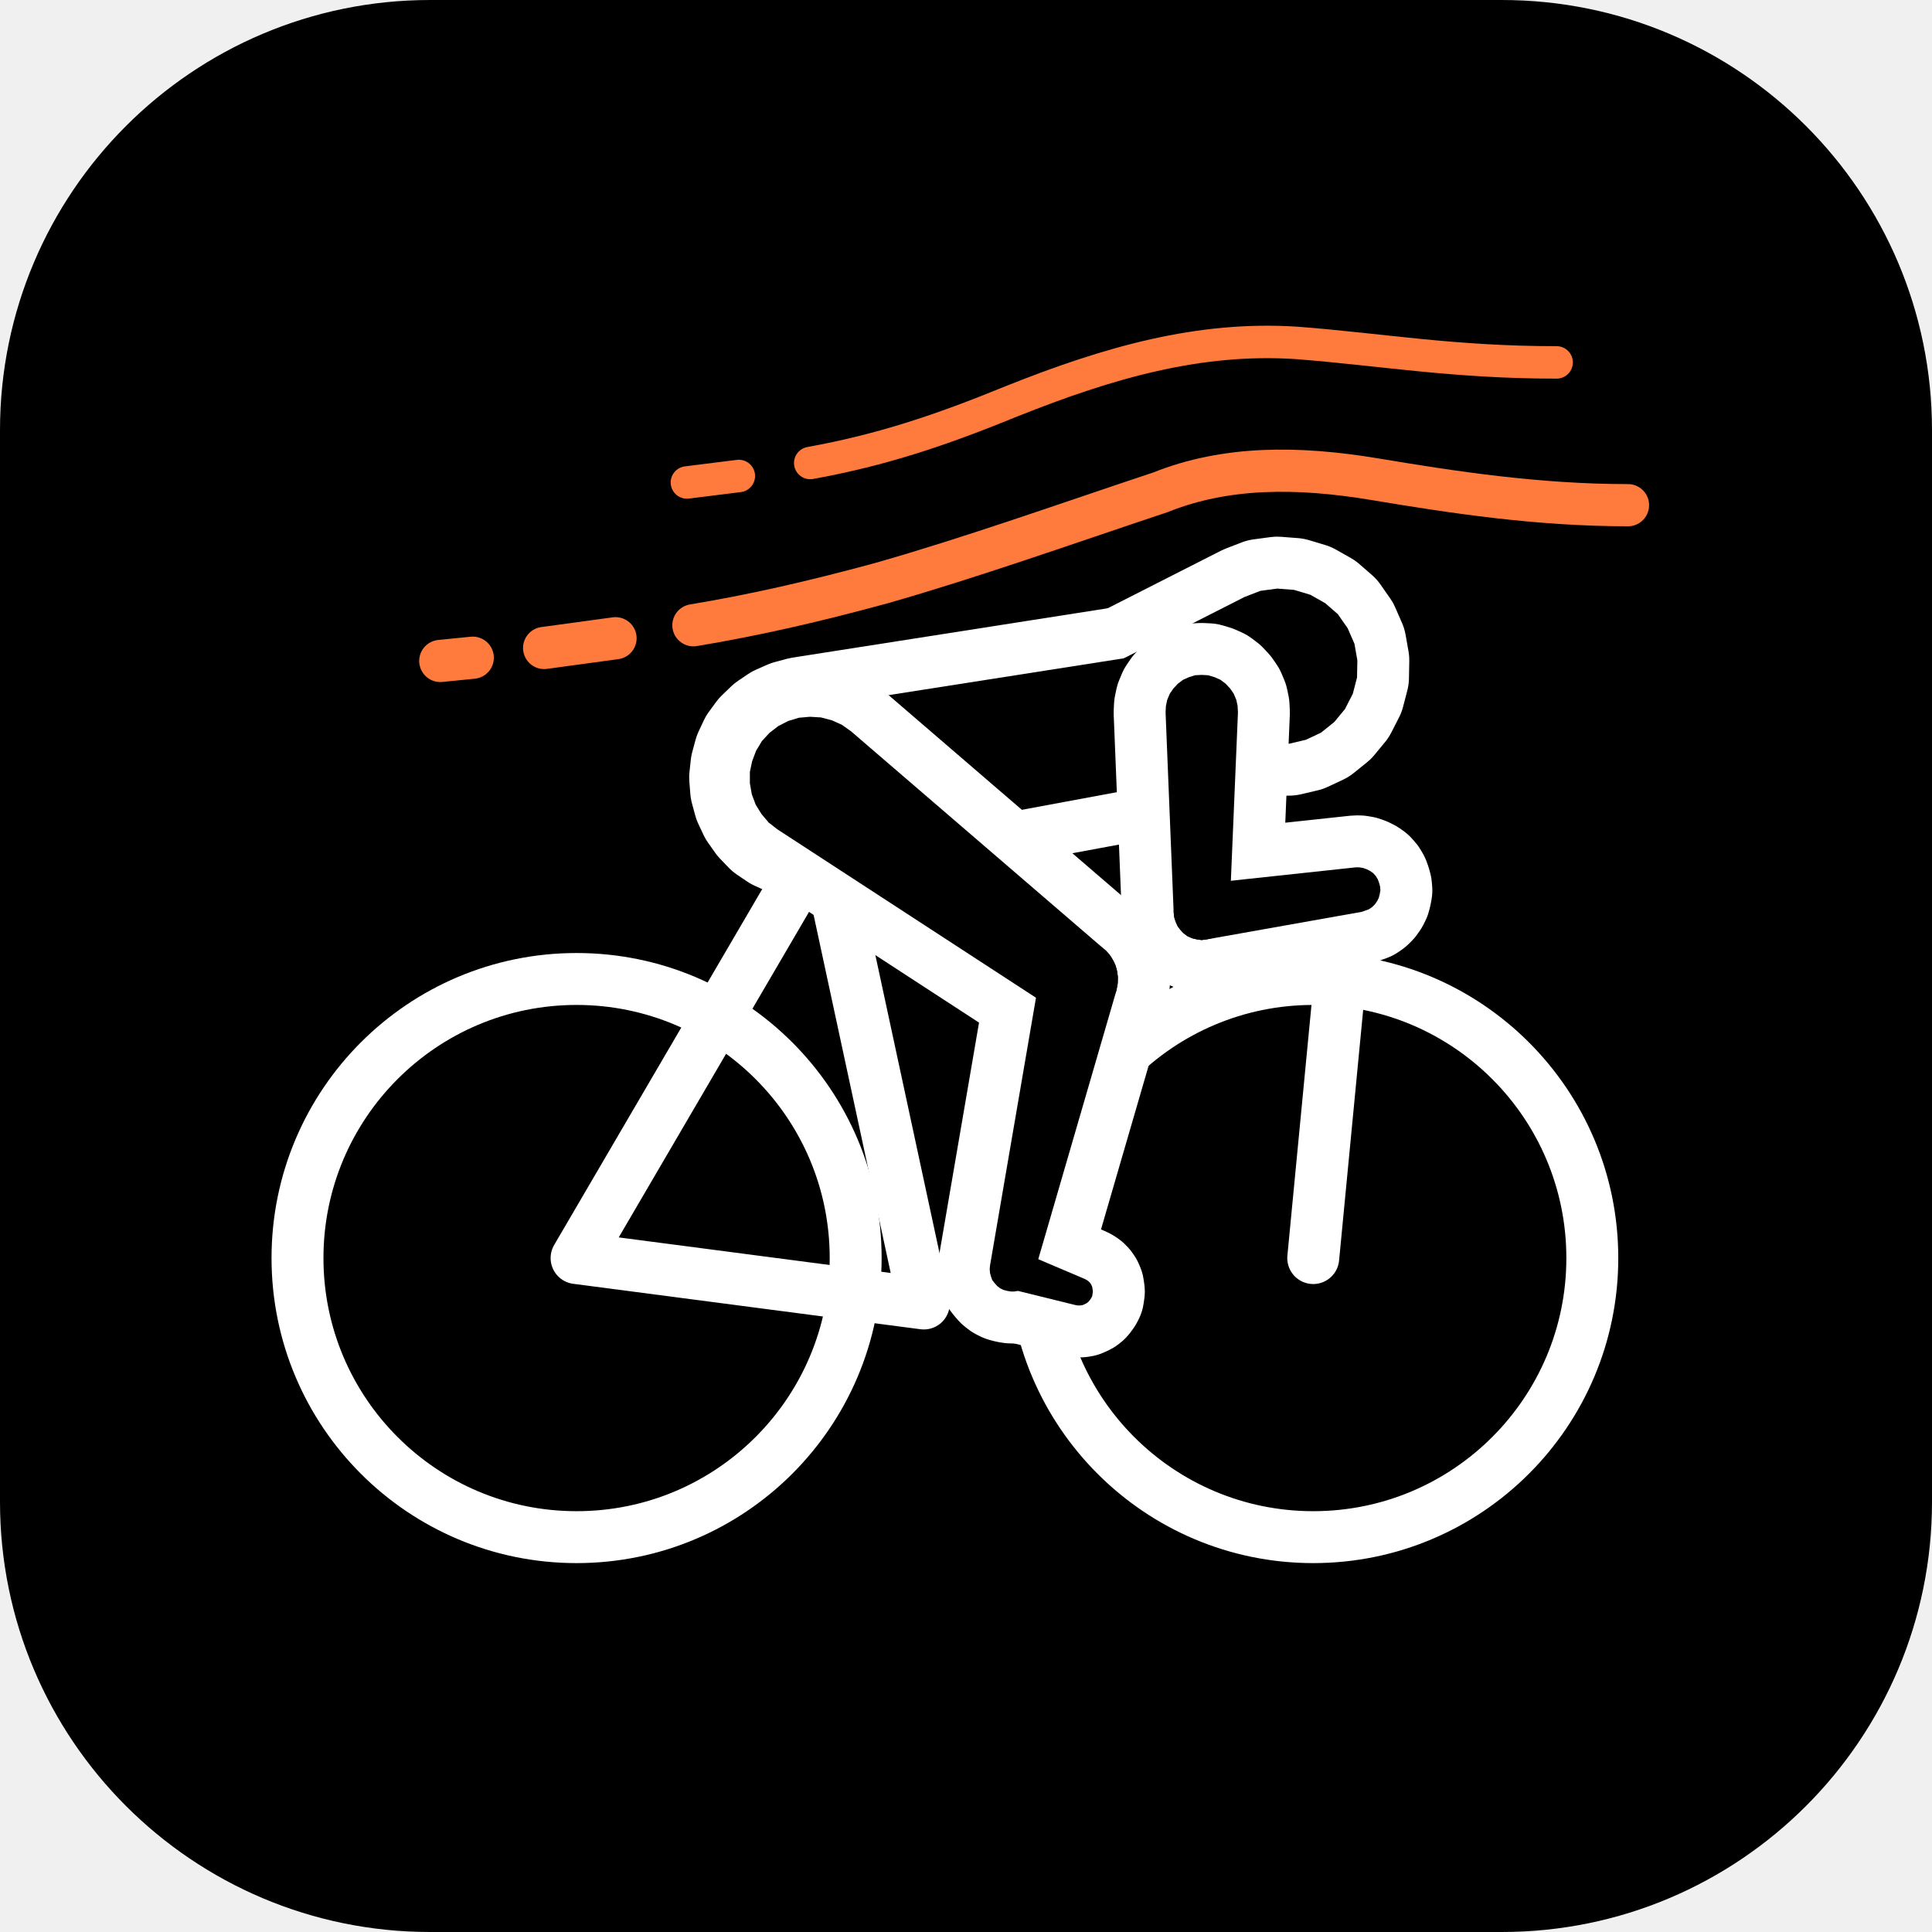
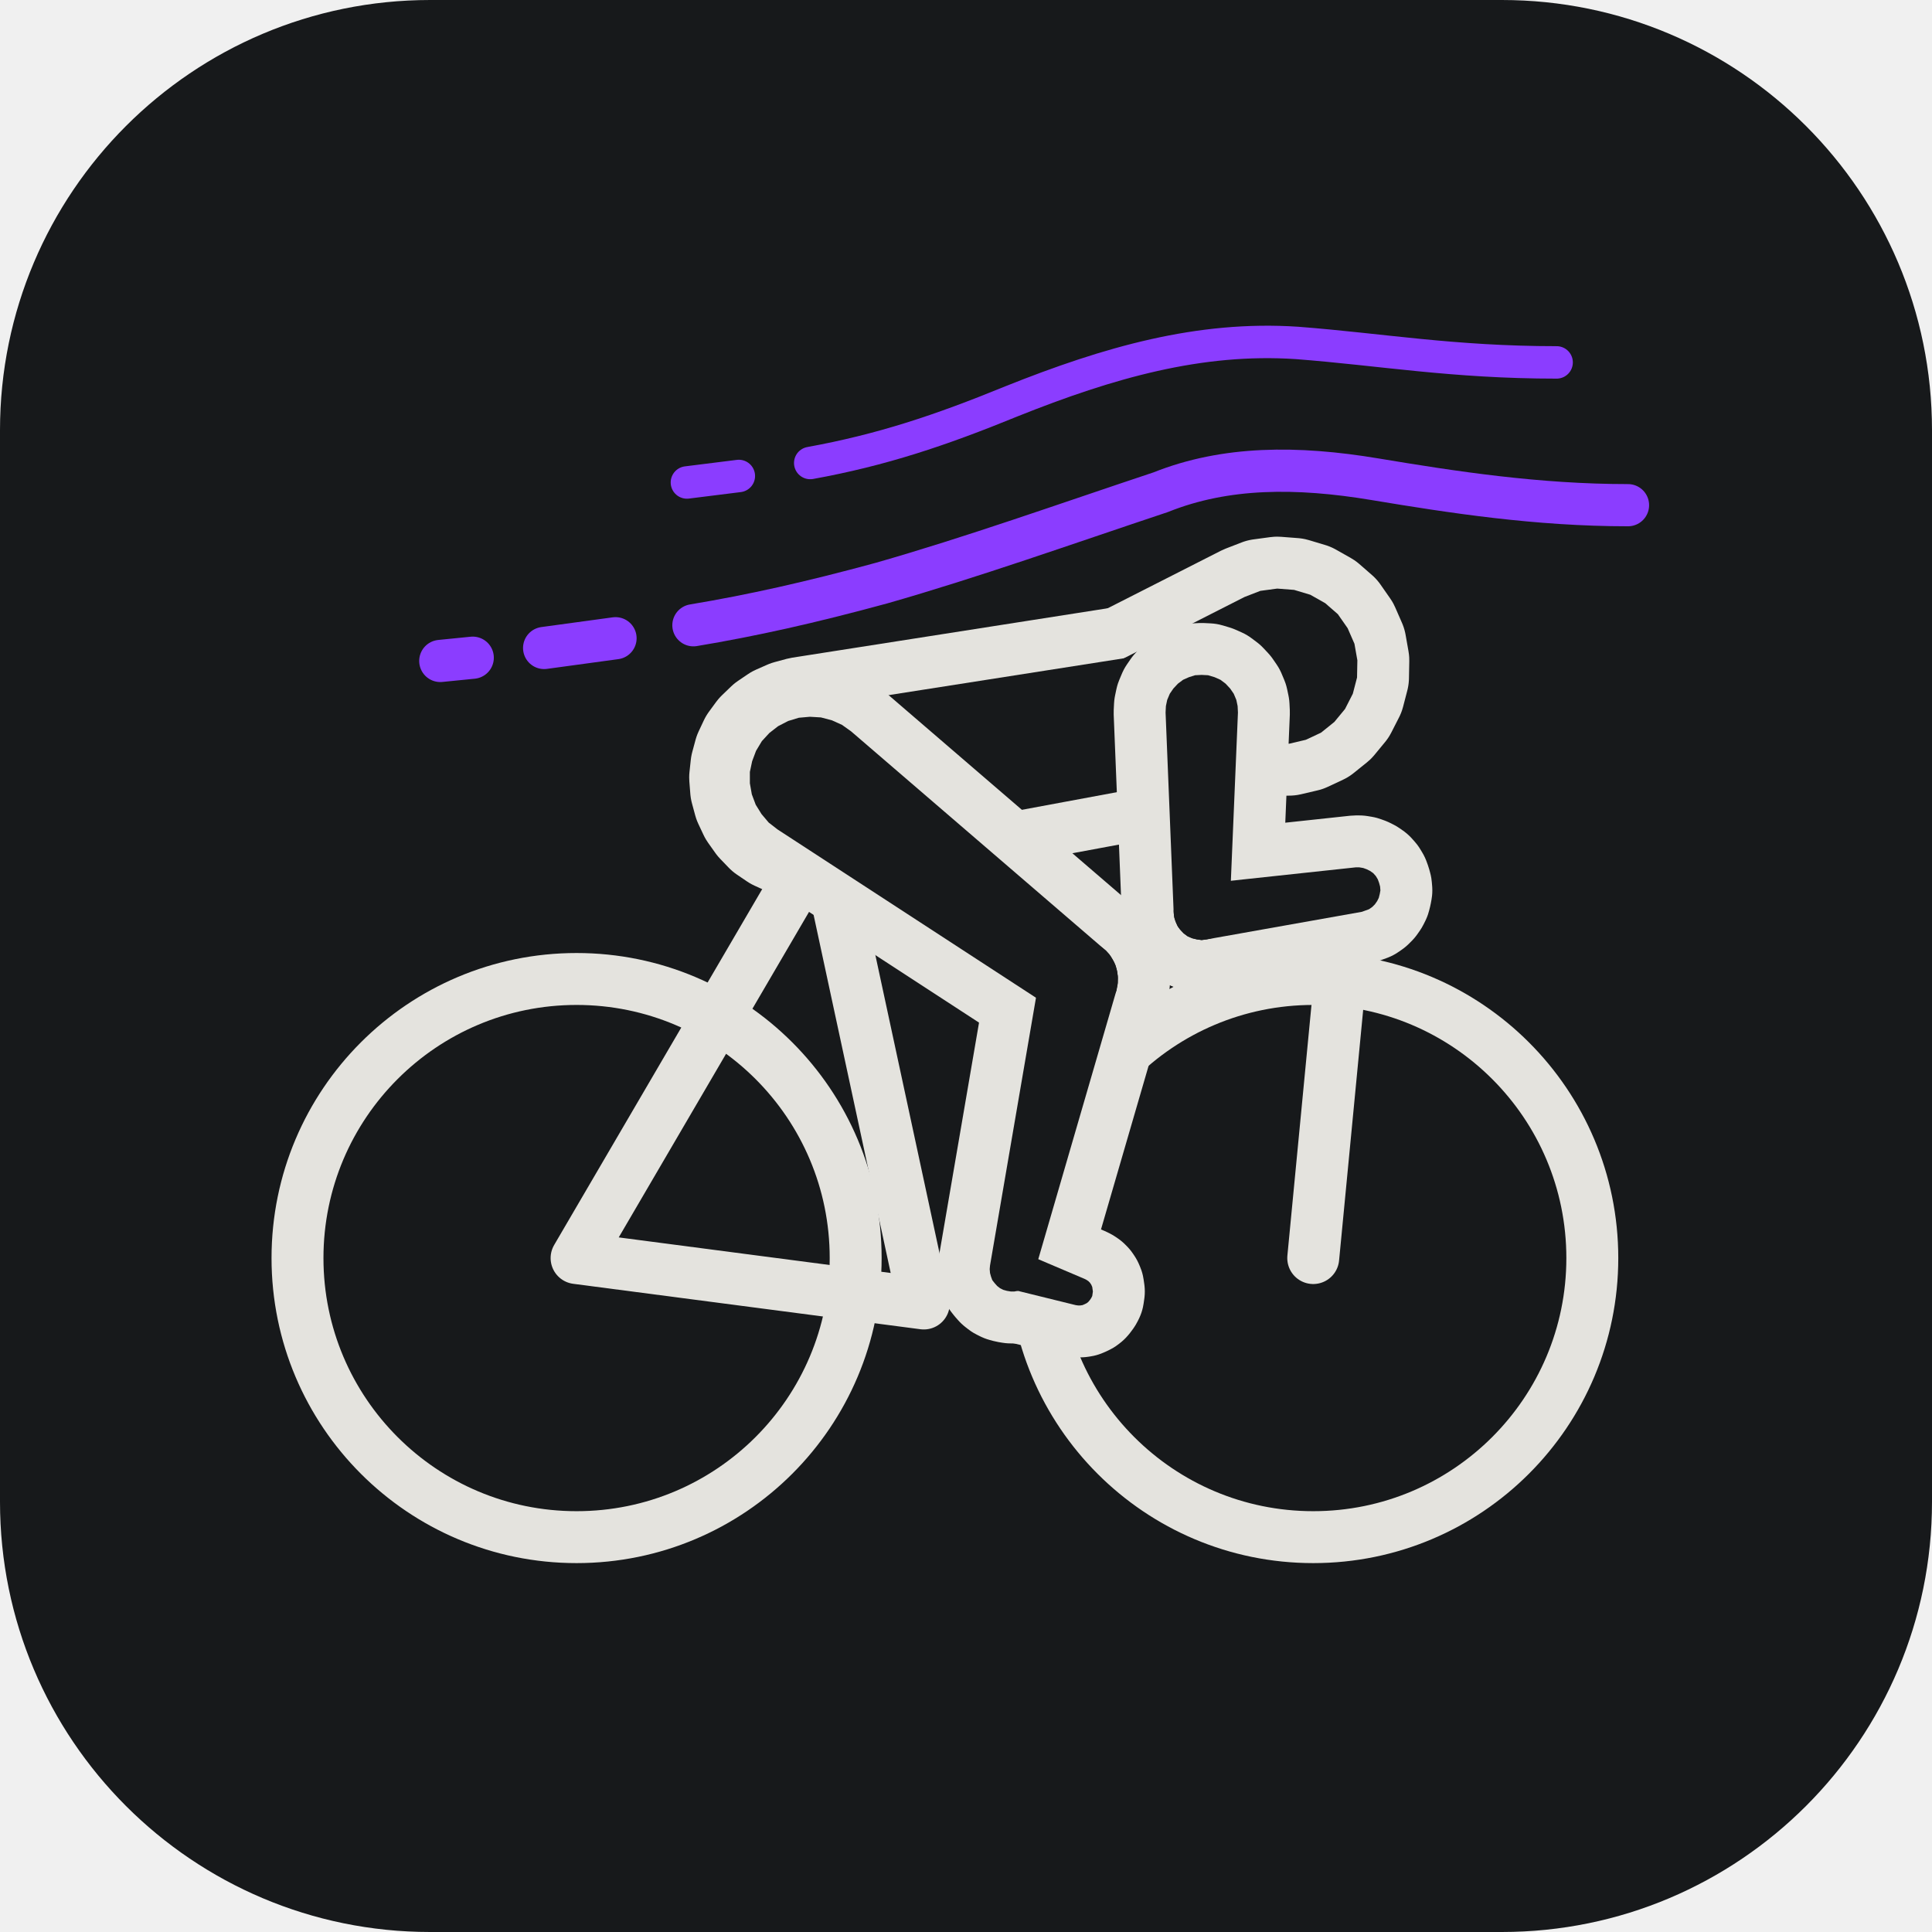
<svg xmlns="http://www.w3.org/2000/svg" viewBox="0 0 512 512" width="512" height="512">
-   <rect width="512" height="512" rx="114" fill="#000000" />
+   <rect width="512" height="512" rx="114" fill="#17191B" />
  <g transform="translate(256 256) scale(0.86) translate(-270 -240)">
-     <circle cx="150" cy="330" r="86" fill="none" stroke="#ffffff" stroke-width="16" />
-     <circle cx="377" cy="330" r="86" fill="none" stroke="#ffffff" stroke-width="16" />
-     <path d="M150 330 L257 344 L226 200 L150 330 M387 226 L377 330" fill="none" stroke="#ffffff" stroke-width="16" stroke-linecap="round" stroke-linejoin="round" />
-     <path d="M339.6 141.9 L343.0 141.7 L346.4 142.0 L349.7 143.0 L352.7 144.4 L355.5 146.4 L357.9 148.9 L359.8 151.7 L361.3 154.8 L362.1 158.1 L362.4 161.5 L362.1 164.9 L361.2 168.2 L359.8 171.3 L357.8 174.1 L355.4 176.5 L352.6 178.5 L349.5 180.0 L346.3 180.9 L226.2 203.2 L222.4 203.6 L218.6 203.3 L215.0 202.3 L211.5 200.7 L208.4 198.6 L205.8 195.9 L203.6 192.8 L202.0 189.4 L201.0 185.7 L200.7 181.9 L201.1 178.2 L202.1 174.5 L203.7 171.1 L205.9 168.1 L208.7 165.4 L211.8 163.3 L215.2 161.8 L218.9 160.8 Z" fill="#ffffff" stroke="#ffffff" stroke-width="32" stroke-linejoin="round" />
-     <path d="M355.8 126.3 L360.7 124.4 L365.9 123.7 L371.1 124.1 L376.1 125.6 L380.7 128.2 L384.6 131.6 L387.6 135.9 L389.7 140.7 L390.6 145.8 L390.5 151.1 L389.2 156.1 L386.8 160.8 L383.5 164.8 L379.4 168.1 L374.7 170.3 L369.6 171.5 L364.4 171.6 L359.2 170.5 L313.5 155.5 L313.0 155.3 L312.5 155.0 L312.1 154.7 L311.7 154.3 L311.4 153.9 L311.2 153.5 L310.9 153.0 L310.8 152.5 L310.7 152.0 L310.7 151.5 L310.8 150.9 L310.9 150.4 L311.1 150.0 L311.4 149.5 L311.7 149.1 L312.0 148.7 L312.5 148.4 L312.9 148.1 Z" fill="#ffffff" stroke="#ffffff" stroke-width="32" stroke-linejoin="round" />
-     <path d="M339.6 141.9 L343.0 141.7 L346.4 142.0 L349.7 143.0 L352.7 144.4 L355.5 146.4 L357.9 148.9 L359.8 151.7 L361.3 154.8 L362.1 158.1 L362.4 161.5 L362.1 164.9 L361.2 168.2 L359.8 171.3 L357.8 174.1 L355.4 176.5 L352.6 178.5 L349.5 180.0 L346.3 180.9 L226.2 203.2 L222.4 203.6 L218.6 203.3 L215.0 202.3 L211.5 200.7 L208.4 198.6 L205.8 195.9 L203.6 192.8 L202.0 189.4 L201.0 185.7 L200.7 181.9 L201.1 178.2 L202.1 174.5 L203.7 171.1 L205.9 168.1 L208.7 165.4 L211.8 163.3 L215.2 161.8 L218.9 160.8 Z" fill="#000000" />
-     <path d="M355.8 126.3 L360.7 124.4 L365.9 123.7 L371.1 124.1 L376.1 125.6 L380.7 128.2 L384.6 131.6 L387.6 135.9 L389.7 140.7 L390.6 145.8 L390.5 151.1 L389.2 156.1 L386.8 160.8 L383.5 164.8 L379.4 168.1 L374.7 170.3 L369.6 171.5 L364.4 171.6 L359.2 170.5 L313.5 155.5 L313.0 155.3 L312.5 155.0 L312.1 154.7 L311.7 154.3 L311.4 153.9 L311.2 153.5 L310.9 153.0 L310.8 152.5 L310.7 152.0 L310.7 151.5 L310.8 150.9 L310.9 150.4 L311.1 150.0 L311.4 149.5 L311.7 149.1 L312.0 148.7 L312.5 148.4 L312.9 148.1 Z" fill="#000000" />
-     <path d="M312.7 234.9 L314.1 236.3 L315.2 238.0 L316.1 239.8 L316.6 241.7 L316.8 243.7 L316.7 245.7 L316.3 247.7 L315.5 249.5 L314.4 251.2 L313.1 252.7 L311.5 254.0 L309.8 255.0 L307.9 255.6 L305.9 256.0 L303.9 256.0 L301.9 255.7 L300.0 255.0 L298.2 254.1 L211.9 197.9 L209.2 195.8 L207.0 193.2 L205.2 190.3 L204.0 187.1 L203.4 183.7 L203.4 180.2 L204.1 176.9 L205.3 173.7 L207.1 170.7 L209.4 168.2 L212.1 166.1 L215.2 164.5 L218.5 163.5 L221.9 163.2 L225.3 163.4 L228.7 164.3 L231.8 165.7 L234.6 167.7 Z" fill="#ffffff" stroke="#ffffff" stroke-width="32" stroke-linejoin="round" />
-     <path d="M290.8 335.4 L290.4 336.4 L289.8 337.4 L289.0 338.3 L288.1 339.1 L287.1 339.6 L286.0 340.1 L284.9 340.3 L283.8 340.3 L282.6 340.1 L281.5 339.8 L280.5 339.3 L279.6 338.6 L278.8 337.7 L278.1 336.8 L277.7 335.7 L277.4 334.6 L277.3 333.4 L277.4 332.3 L292.9 242.0 L293.5 239.9 L294.4 237.9 L295.7 236.1 L297.3 234.6 L299.1 233.4 L301.1 232.6 L303.2 232.1 L305.4 232.0 L307.5 232.3 L309.6 232.9 L311.5 234.0 L313.2 235.3 L314.6 237.0 L315.7 238.9 L316.4 240.9 L316.8 243.1 L316.8 245.2 L316.4 247.4 Z" fill="#ffffff" stroke="#ffffff" stroke-width="32" stroke-linejoin="round" />
-     <path d="M306.5 336.4 L307.1 336.7 L307.7 337.1 L308.2 337.6 L308.6 338.2 L308.9 338.9 L309.0 339.6 L309.1 340.3 L309.0 341.0 L308.9 341.7 L308.6 342.3 L308.2 342.9 L307.7 343.5 L307.2 343.9 L306.6 344.2 L305.9 344.5 L305.2 344.6 L304.5 344.6 L303.8 344.5 L282.7 339.3 L281.7 338.9 L280.7 338.4 L279.9 337.7 L279.2 336.8 L278.6 335.8 L278.3 334.8 L278.1 333.7 L278.2 332.6 L278.4 331.5 L278.9 330.5 L279.5 329.6 L280.3 328.8 L281.2 328.2 L282.2 327.7 L283.3 327.5 L284.4 327.4 L285.5 327.6 L286.5 327.9 Z" fill="#ffffff" stroke="#ffffff" stroke-width="32" stroke-linejoin="round" />
-     <path d="M312.7 234.9 L314.1 236.3 L315.2 238.0 L316.1 239.8 L316.6 241.7 L316.8 243.7 L316.7 245.7 L316.3 247.7 L315.5 249.5 L314.4 251.2 L313.1 252.7 L311.5 254.0 L309.8 255.0 L307.9 255.6 L305.9 256.0 L303.9 256.0 L301.9 255.7 L300.0 255.0 L298.2 254.1 L211.9 197.9 L209.2 195.8 L207.0 193.2 L205.2 190.3 L204.0 187.1 L203.4 183.7 L203.4 180.2 L204.1 176.9 L205.3 173.7 L207.1 170.7 L209.4 168.2 L212.1 166.1 L215.2 164.5 L218.5 163.5 L221.9 163.2 L225.3 163.4 L228.7 164.3 L231.8 165.7 L234.6 167.7 Z" fill="#000000" />
-     <path d="M290.8 335.4 L290.4 336.4 L289.8 337.4 L289.0 338.3 L288.1 339.1 L287.1 339.6 L286.0 340.1 L284.9 340.3 L283.8 340.3 L282.6 340.1 L281.5 339.8 L280.5 339.3 L279.6 338.6 L278.8 337.7 L278.1 336.8 L277.7 335.7 L277.4 334.6 L277.3 333.4 L277.4 332.3 L292.9 242.0 L293.5 239.9 L294.4 237.9 L295.7 236.1 L297.3 234.6 L299.1 233.4 L301.1 232.6 L303.2 232.1 L305.4 232.0 L307.5 232.3 L309.6 232.9 L311.5 234.0 L313.2 235.3 L314.6 237.0 L315.7 238.9 L316.4 240.9 L316.8 243.1 L316.8 245.2 L316.4 247.4 Z" fill="#000000" />
-     <path d="M306.5 336.4 L307.1 336.7 L307.7 337.1 L308.2 337.6 L308.6 338.2 L308.9 338.9 L309.0 339.6 L309.1 340.3 L309.0 341.0 L308.9 341.7 L308.6 342.3 L308.2 342.9 L307.7 343.5 L307.2 343.9 L306.6 344.2 L305.9 344.5 L305.2 344.6 L304.5 344.6 L303.8 344.5 L282.7 339.3 L281.7 338.9 L280.7 338.4 L279.9 337.7 L279.2 336.8 L278.6 335.8 L278.3 334.8 L278.1 333.7 L278.2 332.6 L278.4 331.5 L278.9 330.5 L279.5 329.6 L280.3 328.8 L281.2 328.2 L282.2 327.7 L283.3 327.5 L284.4 327.4 L285.5 327.6 L286.5 327.9 Z" fill="#000000" />
-     <path d="M351.2 223.7 L351.0 225.2 L350.6 226.6 L350.0 227.9 L349.1 229.0 L348.0 230.0 L346.8 230.9 L345.5 231.5 L344.1 231.8 L342.6 232.0 L341.2 231.8 L339.8 231.5 L338.4 230.9 L337.2 230.0 L336.2 229.0 L335.3 227.9 L334.7 226.6 L334.2 225.2 L334.0 223.7 L331.5 161.9 L331.6 159.9 L332.0 158.0 L332.8 156.1 L333.9 154.5 L335.3 153.0 L336.9 151.8 L338.7 151.0 L340.6 150.4 L342.6 150.3 L344.6 150.4 L346.6 151.0 L348.4 151.8 L350.0 153.0 L351.4 154.5 L352.5 156.1 L353.3 158.0 L353.7 159.9 L353.8 161.9 Z" fill="#ffffff" stroke="#ffffff" stroke-width="32" stroke-linejoin="round" />
-     <path d="M390.1 209.6 L391.2 209.6 L392.4 209.8 L393.5 210.2 L394.5 210.7 L395.5 211.4 L396.3 212.3 L396.9 213.3 L397.3 214.4 L397.6 215.5 L397.7 216.7 L397.5 217.8 L397.2 219.0 L396.7 220.0 L396.0 221.0 L395.2 221.8 L394.2 222.5 L393.1 222.9 L392.0 223.3 L344.2 231.8 L342.6 232.0 L341.1 231.8 L339.6 231.4 L338.2 230.8 L337.0 229.9 L335.9 228.7 L335.1 227.5 L334.5 226.1 L334.1 224.6 L334.0 223.0 L334.2 221.5 L334.7 220.1 L335.4 218.7 L336.3 217.5 L337.5 216.5 L338.8 215.7 L340.2 215.1 L341.7 214.8 Z" fill="#ffffff" stroke="#ffffff" stroke-width="32" stroke-linejoin="round" />
-     <path d="M351.2 223.7 L351.0 225.2 L350.6 226.6 L350.0 227.9 L349.1 229.0 L348.0 230.0 L346.8 230.9 L345.5 231.5 L344.1 231.8 L342.6 232.0 L341.2 231.8 L339.8 231.5 L338.4 230.9 L337.2 230.0 L336.2 229.0 L335.3 227.9 L334.7 226.6 L334.2 225.2 L334.0 223.7 L331.5 161.9 L331.6 159.9 L332.0 158.0 L332.8 156.1 L333.9 154.5 L335.3 153.0 L336.9 151.8 L338.7 151.0 L340.6 150.4 L342.6 150.3 L344.6 150.4 L346.6 151.0 L348.4 151.8 L350.0 153.0 L351.4 154.5 L352.5 156.1 L353.3 158.0 L353.7 159.9 L353.8 161.9 Z" fill="#000000" />
-     <path d="M390.1 209.6 L391.2 209.6 L392.4 209.8 L393.5 210.2 L394.5 210.7 L395.5 211.4 L396.3 212.3 L396.9 213.3 L397.3 214.4 L397.6 215.5 L397.7 216.7 L397.5 217.8 L397.2 219.0 L396.7 220.0 L396.0 221.0 L395.2 221.8 L394.2 222.5 L393.1 222.9 L392.0 223.3 L344.2 231.8 L342.6 232.0 L341.1 231.8 L339.6 231.4 L338.2 230.8 L337.0 229.9 L335.9 228.7 L335.1 227.5 L334.5 226.1 L334.1 224.6 L334.0 223.0 L334.2 221.5 L334.7 220.1 L335.4 218.7 L336.3 217.5 L337.5 216.5 L338.8 215.7 L340.2 215.1 L341.7 214.8 Z" fill="#000000" />
-     <path d="M474 98 C446 98 420 94 396 90 C372 86 350 86 330 94 C300 104 272 114 244 122 C222 128 204 132 186 135" fill="none" stroke="#ff7a3d" stroke-width="13" stroke-linecap="round" stroke-linejoin="round" />
-     <path d="M162 139 L140 142" fill="none" stroke="#ff7a3d" stroke-width="13" stroke-linecap="round" stroke-linejoin="round" />
-     <path d="M118 145 L108 146" fill="none" stroke="#ff7a3d" stroke-width="13" stroke-linecap="round" stroke-linejoin="round" />
-     <path d="M452 54 C420 54 398 50 372 48 C342 46 314 54 284 66 C262 75 244 81 222 85" fill="none" stroke="#ff7a3d" stroke-width="10" stroke-linecap="round" stroke-linejoin="round" />
-     <path d="M200 89 L184 91" fill="none" stroke="#ff7a3d" stroke-width="10" stroke-linecap="round" stroke-linejoin="round" />
+     <circle cx="150" cy="330" r="86" fill="none" stroke="#E4E3DE" stroke-width="16" />
+     <circle cx="377" cy="330" r="86" fill="none" stroke="#E4E3DE" stroke-width="16" />
+     <path d="M150 330 L257 344 L226 200 L150 330 M387 226 L377 330" fill="none" stroke="#E4E3DE" stroke-width="16" stroke-linecap="round" stroke-linejoin="round" />
+     <path d="M339.6 141.9 L343.0 141.7 L346.4 142.0 L349.7 143.0 L352.7 144.4 L355.5 146.4 L357.9 148.9 L359.8 151.7 L361.3 154.8 L362.1 158.1 L362.4 161.5 L362.1 164.9 L361.2 168.2 L359.8 171.3 L357.8 174.1 L355.4 176.5 L352.6 178.5 L349.5 180.0 L346.3 180.9 L226.2 203.2 L222.4 203.6 L218.6 203.3 L215.0 202.3 L211.5 200.7 L208.4 198.6 L205.8 195.9 L203.6 192.8 L202.0 189.4 L201.0 185.7 L200.7 181.9 L201.1 178.2 L202.1 174.5 L203.7 171.1 L205.9 168.1 L208.7 165.4 L211.8 163.3 L215.2 161.8 L218.9 160.8 Z" fill="#E4E3DE" stroke="#E4E3DE" stroke-width="32" stroke-linejoin="round" />
+     <path d="M355.8 126.3 L360.7 124.4 L365.9 123.7 L371.1 124.1 L376.1 125.6 L380.7 128.2 L384.6 131.6 L387.6 135.9 L389.7 140.7 L390.6 145.8 L390.5 151.1 L389.2 156.1 L386.8 160.8 L383.5 164.8 L379.4 168.1 L374.7 170.3 L369.6 171.5 L364.4 171.6 L359.2 170.5 L313.5 155.5 L313.0 155.3 L312.5 155.0 L312.1 154.7 L311.7 154.3 L311.4 153.9 L311.2 153.5 L310.9 153.0 L310.8 152.5 L310.7 152.0 L310.7 151.5 L310.8 150.9 L310.9 150.4 L311.1 150.0 L311.4 149.5 L311.7 149.1 L312.0 148.7 L312.5 148.4 L312.9 148.1 Z" fill="#E4E3DE" stroke="#E4E3DE" stroke-width="32" stroke-linejoin="round" />
+     <path d="M339.6 141.9 L343.0 141.7 L346.4 142.0 L349.7 143.0 L352.7 144.4 L355.5 146.4 L357.9 148.9 L359.8 151.7 L361.3 154.8 L362.1 158.1 L362.4 161.5 L362.1 164.9 L361.2 168.2 L359.8 171.3 L357.8 174.1 L355.4 176.5 L352.6 178.5 L349.5 180.0 L346.3 180.9 L226.2 203.2 L222.4 203.6 L218.6 203.3 L215.0 202.3 L211.5 200.7 L208.4 198.6 L205.8 195.9 L203.6 192.8 L202.0 189.4 L201.0 185.7 L200.7 181.9 L201.1 178.2 L202.1 174.5 L203.7 171.1 L205.9 168.1 L208.7 165.4 L211.8 163.3 L215.2 161.8 L218.9 160.8 Z" fill="#17191B" />
+     <path d="M355.8 126.3 L360.7 124.4 L365.9 123.7 L371.1 124.1 L376.1 125.6 L380.7 128.2 L384.6 131.6 L387.6 135.9 L389.7 140.7 L390.6 145.8 L390.5 151.1 L389.2 156.1 L386.8 160.8 L383.5 164.8 L379.4 168.1 L374.7 170.3 L369.6 171.5 L364.4 171.6 L359.2 170.5 L313.5 155.5 L313.0 155.3 L312.5 155.0 L312.1 154.7 L311.7 154.3 L311.4 153.9 L311.2 153.5 L310.9 153.0 L310.8 152.5 L310.7 152.0 L310.7 151.5 L310.8 150.9 L310.9 150.4 L311.1 150.0 L311.4 149.5 L311.7 149.1 L312.0 148.7 L312.5 148.4 L312.9 148.1 Z" fill="#17191B" />
+     <path d="M312.7 234.9 L314.1 236.3 L315.2 238.0 L316.1 239.8 L316.6 241.7 L316.8 243.7 L316.7 245.7 L316.3 247.7 L315.5 249.5 L314.4 251.2 L313.1 252.7 L311.5 254.0 L309.8 255.0 L307.9 255.6 L305.9 256.0 L303.9 256.0 L301.9 255.7 L300.0 255.0 L298.2 254.1 L211.9 197.9 L209.2 195.8 L207.0 193.2 L205.2 190.3 L204.0 187.1 L203.4 183.7 L203.4 180.2 L204.1 176.9 L205.3 173.7 L207.1 170.7 L209.4 168.2 L212.1 166.1 L215.2 164.5 L218.5 163.5 L221.9 163.2 L225.3 163.4 L228.7 164.3 L231.8 165.7 L234.6 167.7 Z" fill="#E4E3DE" stroke="#E4E3DE" stroke-width="32" stroke-linejoin="round" />
+     <path d="M290.8 335.4 L290.4 336.4 L289.8 337.4 L289.0 338.3 L288.1 339.1 L287.1 339.6 L286.0 340.1 L284.9 340.3 L283.8 340.3 L282.6 340.1 L281.5 339.8 L280.5 339.3 L279.6 338.6 L278.8 337.7 L278.1 336.8 L277.7 335.7 L277.4 334.6 L277.3 333.4 L277.4 332.3 L292.9 242.0 L293.5 239.9 L294.4 237.9 L295.7 236.1 L297.3 234.6 L299.1 233.4 L301.1 232.6 L303.2 232.1 L305.4 232.0 L307.5 232.3 L309.6 232.9 L311.5 234.0 L313.2 235.3 L314.6 237.0 L315.7 238.9 L316.4 240.9 L316.8 243.1 L316.8 245.2 L316.4 247.4 Z" fill="#E4E3DE" stroke="#E4E3DE" stroke-width="32" stroke-linejoin="round" />
+     <path d="M306.5 336.4 L307.1 336.7 L307.7 337.1 L308.2 337.6 L308.6 338.2 L308.9 338.9 L309.0 339.6 L309.1 340.3 L309.0 341.0 L308.9 341.7 L308.6 342.3 L308.2 342.9 L307.7 343.5 L307.2 343.9 L306.6 344.2 L305.9 344.5 L305.2 344.6 L304.5 344.6 L303.8 344.5 L282.7 339.3 L281.7 338.9 L280.7 338.4 L279.9 337.7 L279.2 336.8 L278.6 335.8 L278.3 334.8 L278.1 333.7 L278.2 332.6 L278.4 331.5 L278.9 330.5 L279.5 329.6 L280.3 328.8 L281.2 328.2 L282.2 327.7 L283.3 327.5 L284.4 327.4 L285.5 327.6 L286.5 327.9 Z" fill="#E4E3DE" stroke="#E4E3DE" stroke-width="32" stroke-linejoin="round" />
+     <path d="M312.7 234.9 L314.1 236.3 L315.2 238.0 L316.1 239.8 L316.6 241.7 L316.8 243.7 L316.7 245.7 L316.3 247.7 L315.5 249.5 L314.4 251.2 L313.1 252.7 L311.5 254.0 L309.8 255.0 L307.9 255.6 L305.9 256.0 L303.9 256.0 L301.9 255.7 L300.0 255.0 L298.2 254.1 L211.9 197.9 L209.2 195.8 L207.0 193.2 L205.2 190.3 L204.0 187.1 L203.4 183.7 L203.4 180.2 L204.1 176.9 L205.3 173.7 L207.1 170.7 L209.4 168.2 L212.1 166.1 L215.2 164.5 L218.5 163.5 L221.9 163.2 L225.3 163.4 L228.7 164.3 L231.8 165.7 L234.6 167.7 Z" fill="#17191B" />
+     <path d="M290.8 335.4 L290.4 336.4 L289.8 337.4 L289.0 338.3 L288.1 339.1 L287.1 339.6 L286.0 340.1 L284.9 340.3 L283.8 340.3 L282.6 340.1 L281.5 339.8 L280.5 339.3 L279.6 338.6 L278.8 337.7 L278.1 336.8 L277.7 335.7 L277.4 334.6 L277.3 333.4 L277.4 332.3 L292.9 242.0 L293.5 239.9 L294.4 237.9 L295.7 236.1 L297.3 234.6 L299.1 233.4 L301.1 232.6 L303.2 232.1 L305.4 232.0 L307.5 232.3 L309.6 232.9 L311.5 234.0 L313.2 235.3 L314.6 237.0 L315.7 238.9 L316.4 240.9 L316.8 243.1 L316.8 245.2 L316.4 247.4 Z" fill="#17191B" />
+     <path d="M306.5 336.4 L307.1 336.7 L307.7 337.1 L308.2 337.6 L308.6 338.2 L308.9 338.9 L309.0 339.6 L309.1 340.3 L309.0 341.0 L308.9 341.7 L308.6 342.3 L308.2 342.9 L307.7 343.5 L307.2 343.9 L306.6 344.2 L305.9 344.5 L305.2 344.6 L304.5 344.6 L303.8 344.5 L282.7 339.3 L281.7 338.9 L280.7 338.4 L279.9 337.7 L279.2 336.8 L278.6 335.8 L278.3 334.8 L278.1 333.7 L278.2 332.6 L278.4 331.5 L278.9 330.5 L279.5 329.6 L280.3 328.8 L281.2 328.2 L282.2 327.7 L283.3 327.5 L284.4 327.4 L285.5 327.6 L286.5 327.9 Z" fill="#17191B" />
+     <path d="M351.2 223.7 L351.0 225.2 L350.6 226.6 L350.0 227.9 L349.1 229.0 L348.0 230.0 L346.8 230.9 L345.5 231.5 L344.1 231.8 L342.6 232.0 L341.2 231.8 L339.8 231.5 L338.4 230.9 L337.2 230.0 L336.2 229.0 L335.3 227.9 L334.7 226.6 L334.2 225.2 L334.0 223.7 L331.5 161.9 L331.6 159.9 L332.0 158.0 L332.8 156.1 L333.9 154.5 L335.3 153.0 L336.9 151.8 L338.7 151.0 L340.6 150.4 L342.6 150.3 L344.6 150.4 L346.6 151.0 L348.4 151.8 L350.0 153.0 L351.4 154.5 L352.5 156.1 L353.3 158.0 L353.7 159.9 L353.8 161.9 Z" fill="#E4E3DE" stroke="#E4E3DE" stroke-width="32" stroke-linejoin="round" />
+     <path d="M390.1 209.6 L391.2 209.6 L392.4 209.8 L393.5 210.2 L394.5 210.7 L395.5 211.4 L396.3 212.3 L396.9 213.3 L397.3 214.4 L397.6 215.5 L397.7 216.7 L397.5 217.8 L397.2 219.0 L396.7 220.0 L396.0 221.0 L395.2 221.8 L394.2 222.5 L393.1 222.9 L392.0 223.3 L344.2 231.8 L342.6 232.0 L341.1 231.8 L339.6 231.4 L338.2 230.8 L337.0 229.9 L335.9 228.7 L335.1 227.5 L334.5 226.1 L334.1 224.6 L334.0 223.0 L334.2 221.5 L334.7 220.1 L335.4 218.7 L336.3 217.5 L337.5 216.5 L338.8 215.7 L340.2 215.1 L341.7 214.8 Z" fill="#E4E3DE" stroke="#E4E3DE" stroke-width="32" stroke-linejoin="round" />
+     <path d="M351.2 223.7 L351.0 225.2 L350.6 226.6 L350.0 227.9 L349.1 229.0 L348.0 230.0 L346.8 230.9 L345.5 231.5 L344.1 231.8 L342.6 232.0 L341.2 231.8 L339.8 231.5 L338.4 230.9 L337.2 230.0 L336.2 229.0 L335.3 227.9 L334.7 226.6 L334.2 225.2 L334.0 223.7 L331.5 161.9 L331.6 159.9 L332.0 158.0 L332.8 156.1 L333.9 154.5 L335.3 153.0 L336.9 151.8 L338.7 151.0 L340.6 150.4 L342.6 150.3 L344.6 150.4 L346.6 151.0 L348.4 151.8 L350.0 153.0 L351.4 154.5 L352.5 156.1 L353.3 158.0 L353.7 159.9 L353.8 161.9 Z" fill="#17191B" />
+     <path d="M390.1 209.6 L391.2 209.6 L392.4 209.8 L393.5 210.2 L394.5 210.7 L395.5 211.4 L396.3 212.3 L396.9 213.3 L397.3 214.4 L397.6 215.5 L397.7 216.7 L397.5 217.8 L397.2 219.0 L396.7 220.0 L396.0 221.0 L395.2 221.8 L394.2 222.5 L393.1 222.9 L392.0 223.3 L344.2 231.8 L342.6 232.0 L341.1 231.8 L339.6 231.4 L338.2 230.8 L337.0 229.9 L335.9 228.7 L335.1 227.5 L334.5 226.1 L334.1 224.6 L334.0 223.0 L334.2 221.5 L334.7 220.1 L335.4 218.7 L336.3 217.5 L337.5 216.5 L338.8 215.7 L340.2 215.1 L341.7 214.8 Z" fill="#17191B" />
+     <path d="M474 98 C446 98 420 94 396 90 C372 86 350 86 330 94 C300 104 272 114 244 122 C222 128 204 132 186 135" fill="none" stroke="#8B3DFF" stroke-width="13" stroke-linecap="round" stroke-linejoin="round" />
+     <path d="M162 139 L140 142" fill="none" stroke="#8B3DFF" stroke-width="13" stroke-linecap="round" stroke-linejoin="round" />
+     <path d="M118 145 L108 146" fill="none" stroke="#8B3DFF" stroke-width="13" stroke-linecap="round" stroke-linejoin="round" />
+     <path d="M452 54 C420 54 398 50 372 48 C342 46 314 54 284 66 C262 75 244 81 222 85" fill="none" stroke="#8B3DFF" stroke-width="10" stroke-linecap="round" stroke-linejoin="round" />
+     <path d="M200 89 L184 91" fill="none" stroke="#8B3DFF" stroke-width="10" stroke-linecap="round" stroke-linejoin="round" />
  </g>
</svg>
